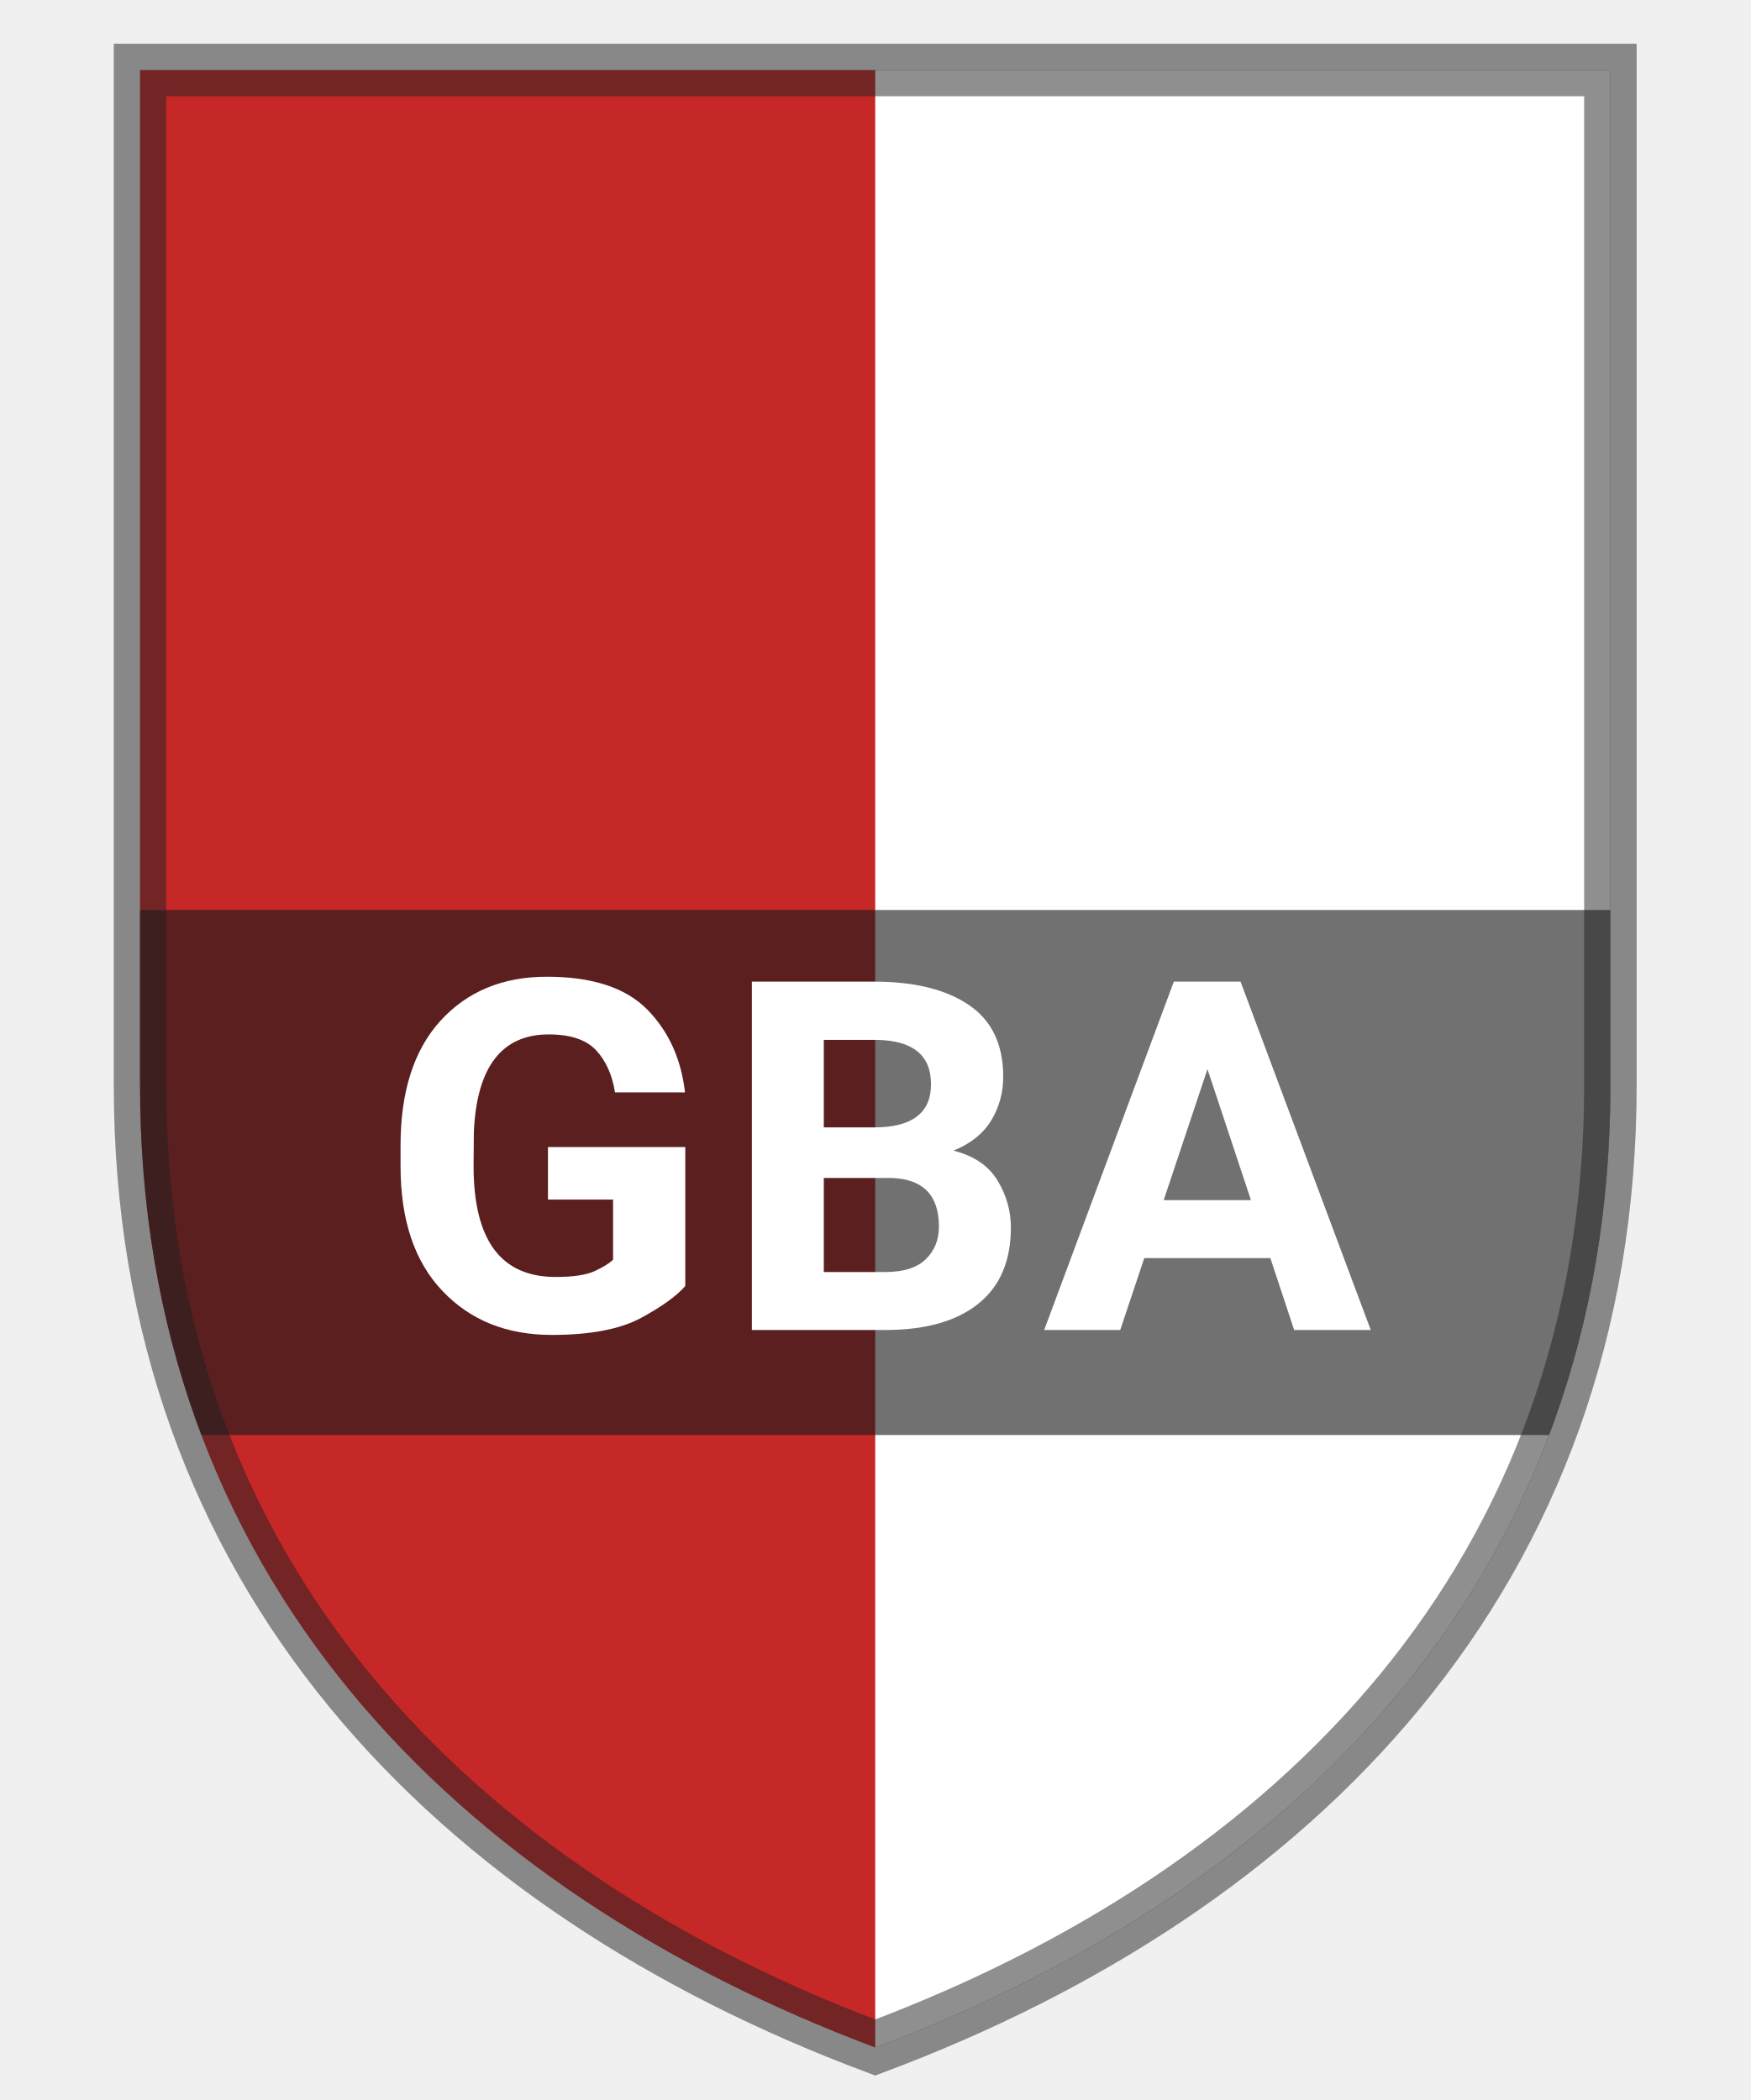
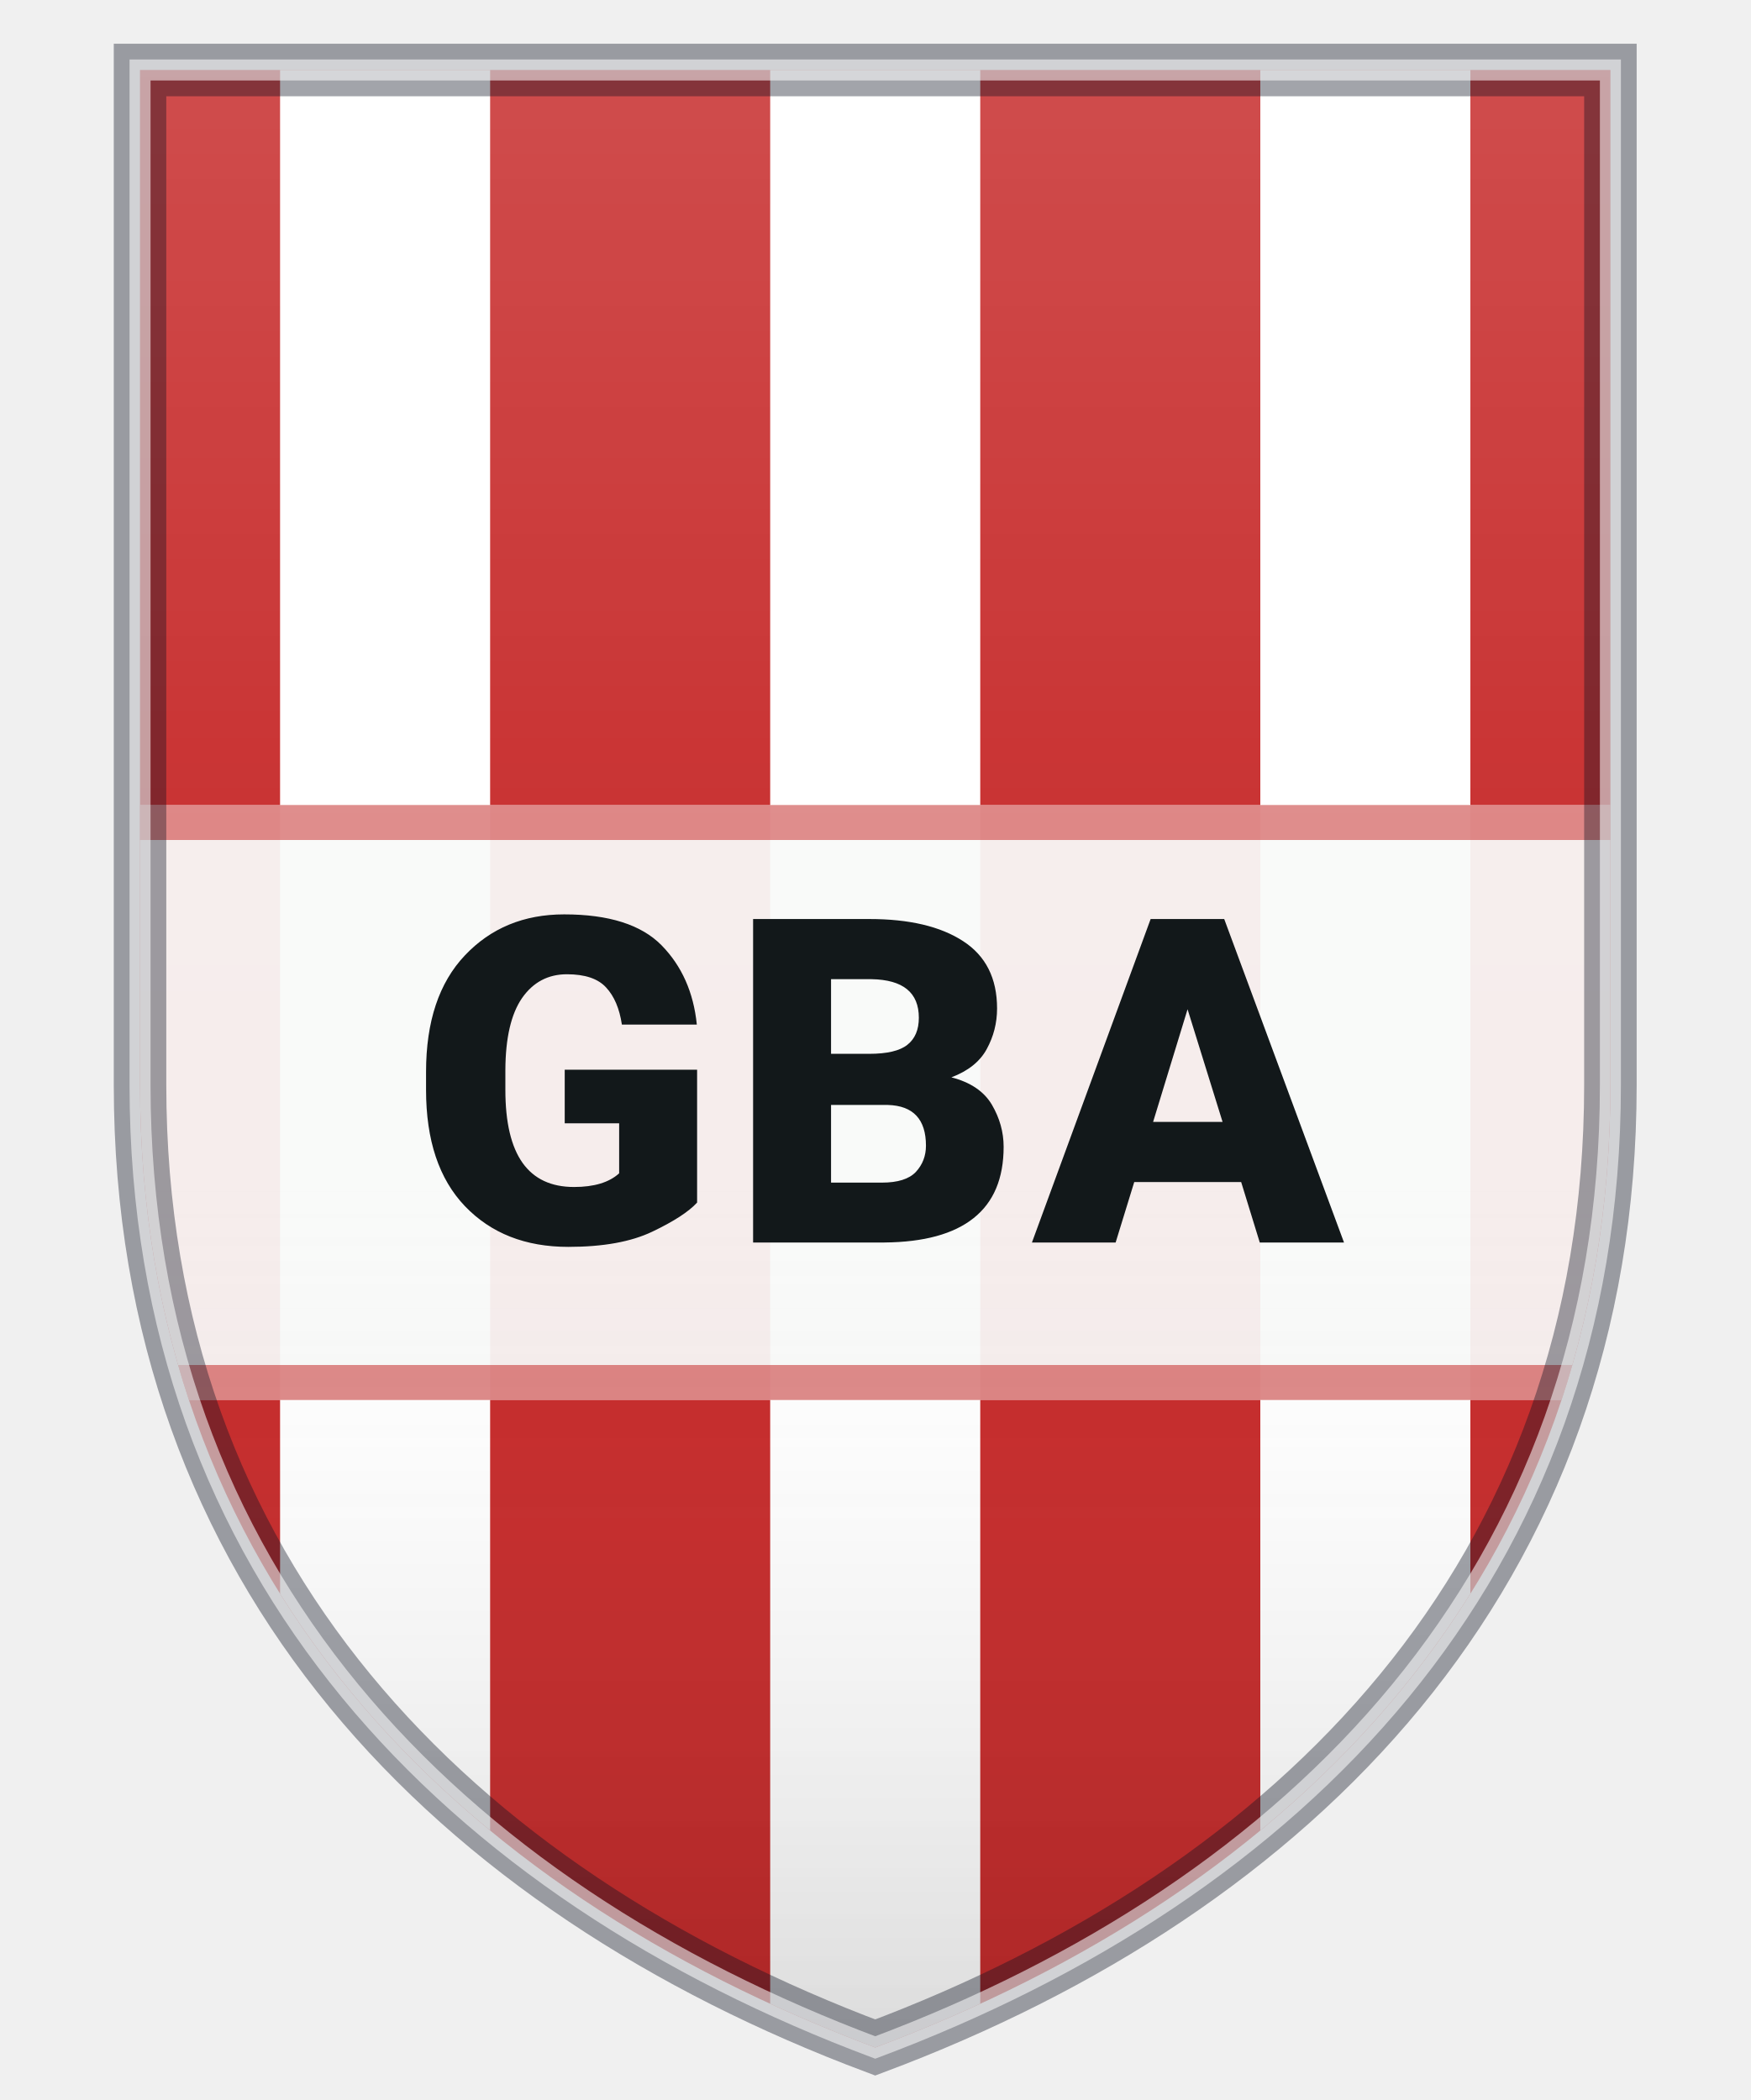
<svg xmlns="http://www.w3.org/2000/svg" viewBox="0 0 100 120" width="100" height="120" role="img" data-generico="1" aria-label="Escudo do Guarany de Bagé">
-   <clipPath id="escudo">
-     <path d="M8 4 H92 V62 C92 90 74 108 50 117 C26 108 8 90 8 62 Z" />
-   </clipPath>
+   <defs>
+     <clipPath id="escudo">
+       <path d="M8 4 H92 V62 C92 90 74 108 50 117 C26 108 8 90 8 62 Z" />
+     </clipPath>
+     <linearGradient id="volume" x1="0" y1="0" x2="0" y2="1">
+       <stop offset="0" stop-color="#FFFFFF" stop-opacity=".18" />
+       <stop offset=".55" stop-color="#FFFFFF" stop-opacity="0" />
+       <stop offset="1" stop-color="#000000" stop-opacity=".16" />
+     </linearGradient>
+   </defs>
  <g clip-path="url(#escudo)">
    <path d="M8 4 H92 V62 C92 90 74 108 50 117 C26 108 8 90 8 62 Z" fill="#C62828" />
-     <path d="M50 4 H92 V62 C92 90 74 108 50 117 Z" fill="#FFFFFF" />
-     <rect x="0" y="52" width="100" height="30" fill="#1A1A1A" fill-opacity=".62" />
-     <text x="50" y="76" text-anchor="middle" font-family="system-ui, -apple-system, 'Segoe UI', Roboto, sans-serif" font-size="28" font-weight="700" letter-spacing="0.5" fill="#FFFFFF">GBA</text>
+     <rect x="16" y="0" width="12" height="120" fill="#FFFFFF" />
+     <rect x="44" y="0" width="12" height="120" fill="#FFFFFF" />
+     <rect x="72" y="0" width="12" height="120" fill="#FFFFFF" />
+     <rect x="0" y="46" width="100" height="34" fill="#F8FAF9" fill-opacity=".94" />
+     <rect x="0" y="46" width="100" height="2" fill="#C62828" fill-opacity=".55" />
+     <rect x="0" y="78" width="100" height="2" fill="#C62828" fill-opacity=".55" />
+     <rect x="0" y="0" width="100" height="120" fill="url(#volume)" />
+     <text x="50" y="71" text-anchor="middle" font-family="system-ui, -apple-system, 'Segoe UI', Roboto, sans-serif" font-size="26" font-weight="800" letter-spacing="0.6" fill="#12181A">GBA</text>
  </g>
-   <path d="M8 4 H92 V62 C92 90 74 108 50 117 C26 108 8 90 8 62 Z" fill="none" stroke="#212121" stroke-opacity=".5" stroke-width="3" />
+   <path d="M8 4 H92 V62 C92 90 74 108 50 117 C26 108 8 90 8 62 Z" fill="none" stroke="#0B1220" stroke-opacity=".38" stroke-width="3" />
+   <path d="M8 4 H92 V62 C92 90 74 108 50 117 C26 108 8 90 8 62 Z" fill="none" stroke="#FFFFFF" stroke-opacity=".55" stroke-width="1.2" />
</svg>
